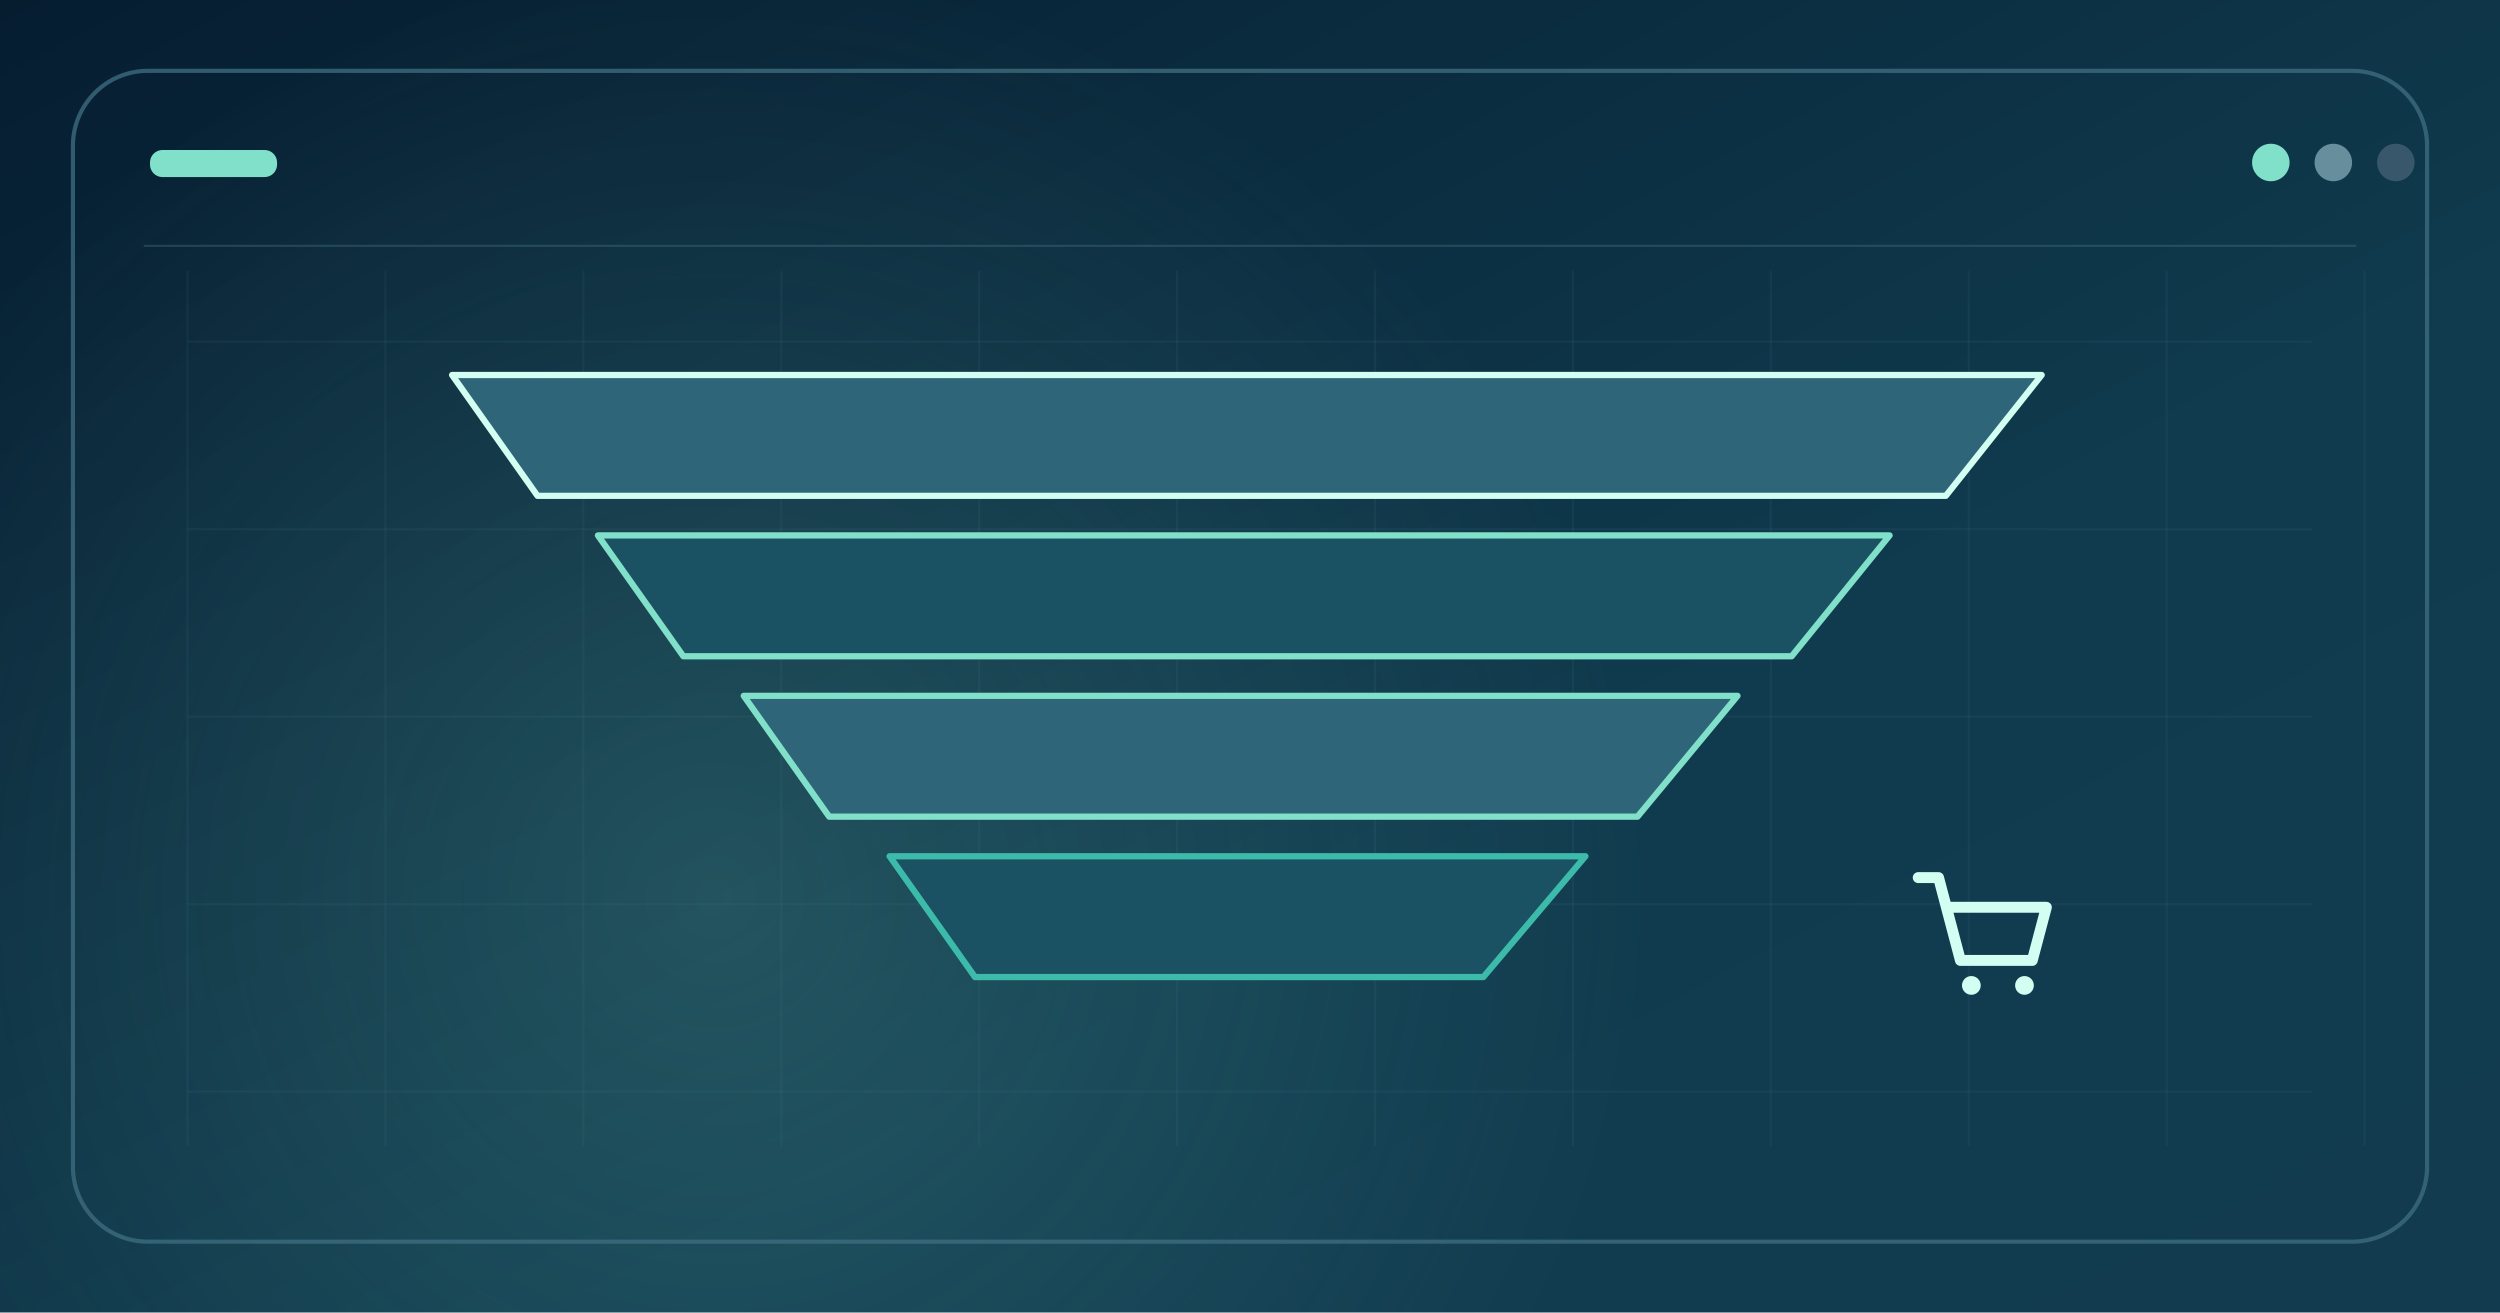
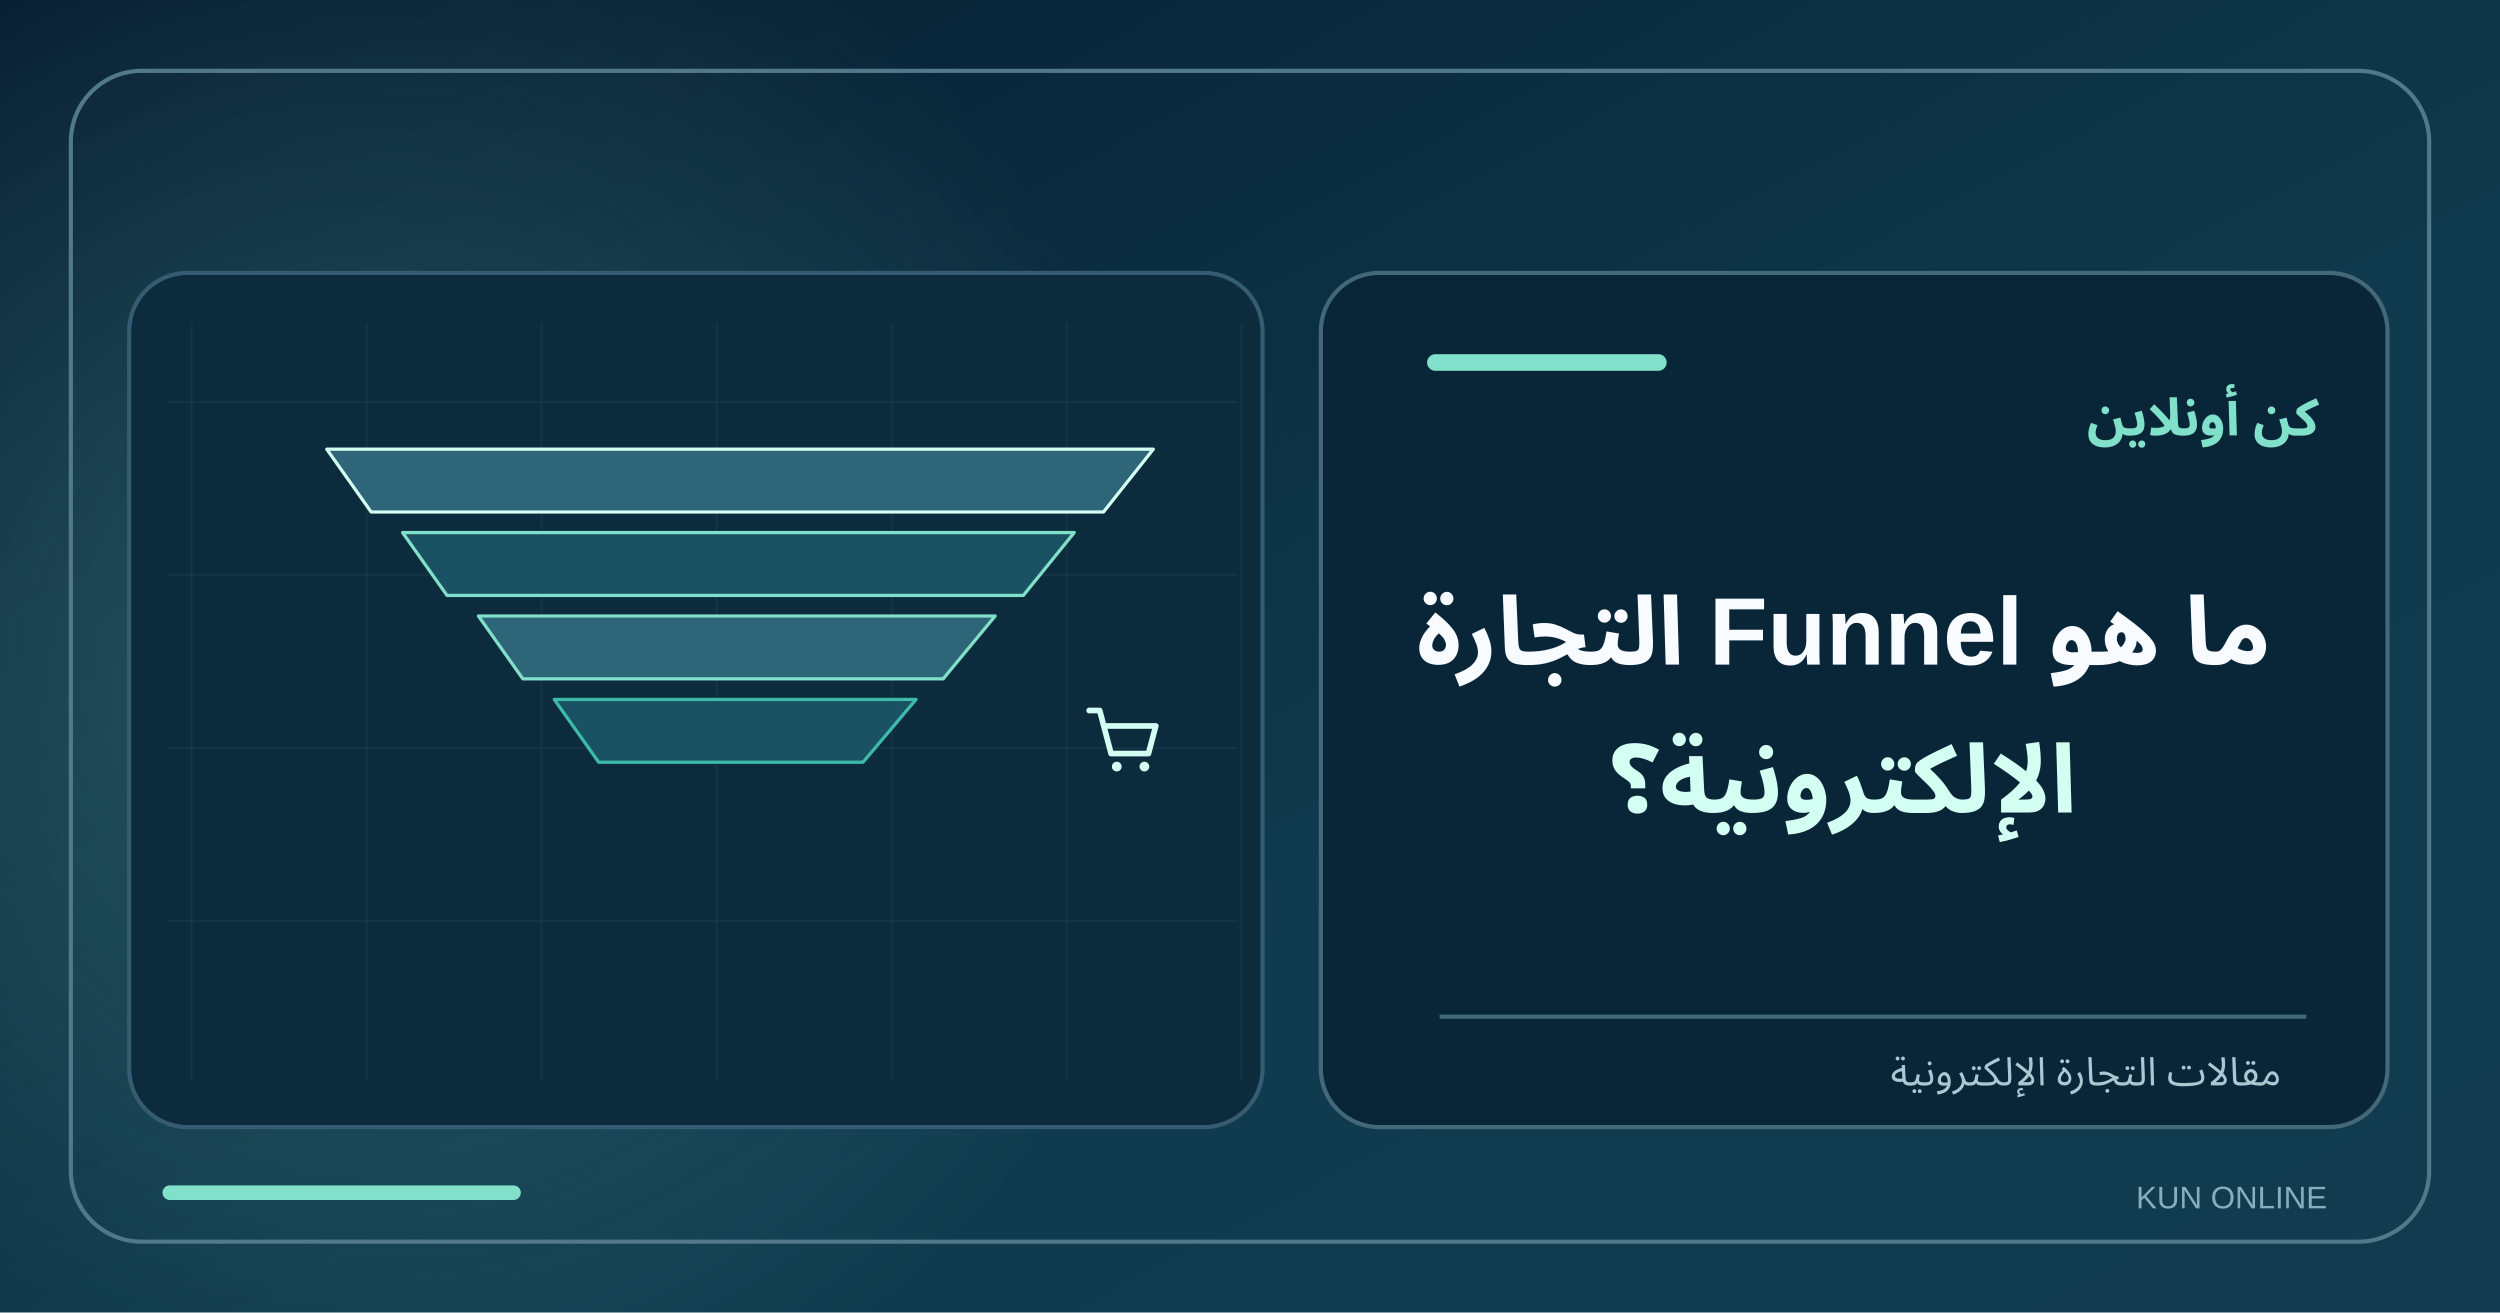
<svg xmlns="http://www.w3.org/2000/svg" width="1200" height="630" viewBox="0 0 1200 630" role="img" aria-labelledby="title desc">
  <defs>
    <linearGradient id="back" x1="0" y1="0" x2="1" y2="1">
      <stop stop-color="#061d30" />
      <stop offset=".62" stop-color="#103b4e" />
      <stop offset="1" stop-color="#123b50" />
    </linearGradient>
    <linearGradient id="glass" x1="0" y1="0" x2="1" y2="1">
      <stop stop-color="#214f61" />
      <stop offset="1" stop-color="#143a4d" />
    </linearGradient>
    <radialGradient id="bloom">
-       <stop stop-color="#81e0c9" stop-opacity=".18" />
+       <stop stop-color="#81e0c9" stop-opacity=".24" />
      <stop offset="1" stop-color="#81e0c9" stop-opacity="0" />
    </radialGradient>
  </defs>
  <rect width="1200" height="630" fill="url(#back)" />
-   <circle cx="343" cy="431" r="450" fill="url(#bloom)" />
-   <rect x="35" y="34" width="1130" height="562" rx="36" fill="none" stroke="#3f6f81" stroke-width="2" opacity=".75" />
-   <path d="M69 118H1131" stroke="#4c7f8b" stroke-width="1" opacity=".34" />
-   <rect x="72" y="72" width="61" height="13" rx="6" fill="#81e0c9" />
-   <circle cx="1090" cy="78" r="9" fill="#81e0c9" />
-   <circle cx="1120" cy="78" r="9" fill="#668e9d" />
-   <circle cx="1150" cy="78" r="9" fill="#38576b" />
+   <circle cx="180" cy="320" r="390" fill="url(#bloom)" />
+   <rect x="34" y="34" width="1132" height="562" rx="34" fill="none" stroke="#51798a" stroke-width="2" />
+   <rect x="62" y="131" width="544" height="410" rx="28" fill="#0c2b3d" stroke="#365c71" stroke-width="2" />
  <g stroke="#508396" stroke-opacity=".10" stroke-width="1">
-     <path d="M90 130V550" />
-     <path d="M185 130V550" />
-     <path d="M280 130V550" />
-     <path d="M375 130V550" />
-     <path d="M470 130V550" />
-     <path d="M565 130V550" />
-     <path d="M660 130V550" />
-     <path d="M755 130V550" />
-     <path d="M850 130V550" />
-     <path d="M945 130V550" />
-     <path d="M1040 130V550" />
-     <path d="M1135 130V550" />
-     <path d="M90 164H1110" />
-     <path d="M90 254H1110" />
-     <path d="M90 344H1110" />
-     <path d="M90 434H1110" />
-     <path d="M90 524H1110" />
+     <path d="M92 155V519" />
+     <path d="M176 155V519" />
+     <path d="M260 155V519" />
+     <path d="M344 155V519" />
+     <path d="M428 155V519" />
+     <path d="M512 155V519" />
+     <path d="M596 155V519" />
+     <path d="M80 193H594" />
+     <path d="M80 276H594" />
+     <path d="M80 359H594" />
+     <path d="M80 442H594" />
  </g>
-   <path d="M217 180H980L934 238H258Z" fill="#2e6578" stroke="#d2fff2" stroke-width="3" stroke-linecap="round" stroke-linejoin="round" />
-   <path d="M287 257H907L860 315H328Z" fill="#1b5263" stroke="#81e0c9" stroke-width="3" stroke-linecap="round" stroke-linejoin="round" />
-   <path d="M357 334H834L786 392H398Z" fill="#2e6578" stroke="#81e0c9" stroke-width="3" stroke-linecap="round" stroke-linejoin="round" />
-   <path d="M427 411H761L712 469H468Z" fill="#1b5263" stroke="#3dbbaa" stroke-width="3" stroke-linecap="round" stroke-linejoin="round" />
-   <g transform="translate(914 410) scale(0.75)">
-     <path d="M9 15H22L36 68H82L91 34H29" fill="none" stroke="#d2fff2" stroke-width="7" stroke-linecap="round" stroke-linejoin="round" />
-     <circle cx="43" cy="84" r="6" fill="#d2fff2" stroke="none" stroke-width="0" />
-     <circle cx="77" cy="84" r="6" fill="#d2fff2" stroke="none" stroke-width="0" />
+   <g id="topic-illustration" transform="translate(44 122) scale(.52)">
+     <path d="M217 180H980L934 238H258Z" fill="#2e6578" stroke="#d2fff2" stroke-width="3" stroke-linecap="round" stroke-linejoin="round" />
+     <path d="M287 257H907L860 315H328Z" fill="#1b5263" stroke="#81e0c9" stroke-width="3" stroke-linecap="round" stroke-linejoin="round" />
+     <path d="M357 334H834L786 392H398Z" fill="#2e6578" stroke="#81e0c9" stroke-width="3" stroke-linecap="round" stroke-linejoin="round" />
+     <path d="M427 411H761L712 469H468Z" fill="#1b5263" stroke="#3dbbaa" stroke-width="3" stroke-linecap="round" stroke-linejoin="round" />
+     <g transform="translate(914 410) scale(0.75)">
+       <path d="M9 15H22L36 68H82L91 34H29" fill="none" stroke="#d2fff2" stroke-width="7" stroke-linecap="round" stroke-linejoin="round" />
+       <circle cx="43" cy="84" r="6" fill="#d2fff2" stroke="none" stroke-width="0" />
+       <circle cx="77" cy="84" r="6" fill="#d2fff2" stroke="none" stroke-width="0" />
+     </g>
  </g>
+   <rect x="634" y="131" width="512" height="410" rx="28" fill="#092639" stroke="#436879" stroke-width="2" />
+   <rect x="685" y="170" width="115" height="8" rx="4" fill="#81e0c9" />
+   <text x="1113" y="209" direction="rtl" text-anchor="start" font-family="Cairo,Tajawal,Noto Sans Arabic,Segoe UI,Arial,sans-serif" font-size="25" font-weight="700" fill="#81e0c9">كن أونلاين</text>
+   <g id="article-title">
+     <text x="885" y="319" text-anchor="middle" direction="rtl" unicode-bidi="plaintext" font-family="Cairo,Tajawal,Noto Sans Arabic,Segoe UI,Arial,sans-serif" font-size="46" font-weight="700" letter-spacing="0" fill="#f8fbff">ما هو Funnel التجارة</text>
+     <text x="885" y="390" text-anchor="middle" direction="rtl" unicode-bidi="plaintext" font-family="Cairo,Tajawal,Noto Sans Arabic,Segoe UI,Arial,sans-serif" font-size="46" font-weight="700" letter-spacing="0" fill="#d2fff2">الإلكترونية؟</text>
+   </g>
+   <path d="M691 488H1107" stroke="#426979" stroke-width="2" />
+   <text x="1095" y="521" direction="rtl" text-anchor="start" font-family="Cairo,Tajawal,Noto Sans Arabic,Segoe UI,Arial,sans-serif" font-size="19" fill="#a9c8d2">مقالات التجارة الإلكترونية</text>
+   <rect x="78" y="569" width="172" height="7" rx="3.5" fill="#81e0c9" />
+   <text x="1117" y="580" direction="rtl" text-anchor="start" font-family="Arial,sans-serif" font-size="15" fill="#87aebc">KUN ONLINE</text>
</svg>
